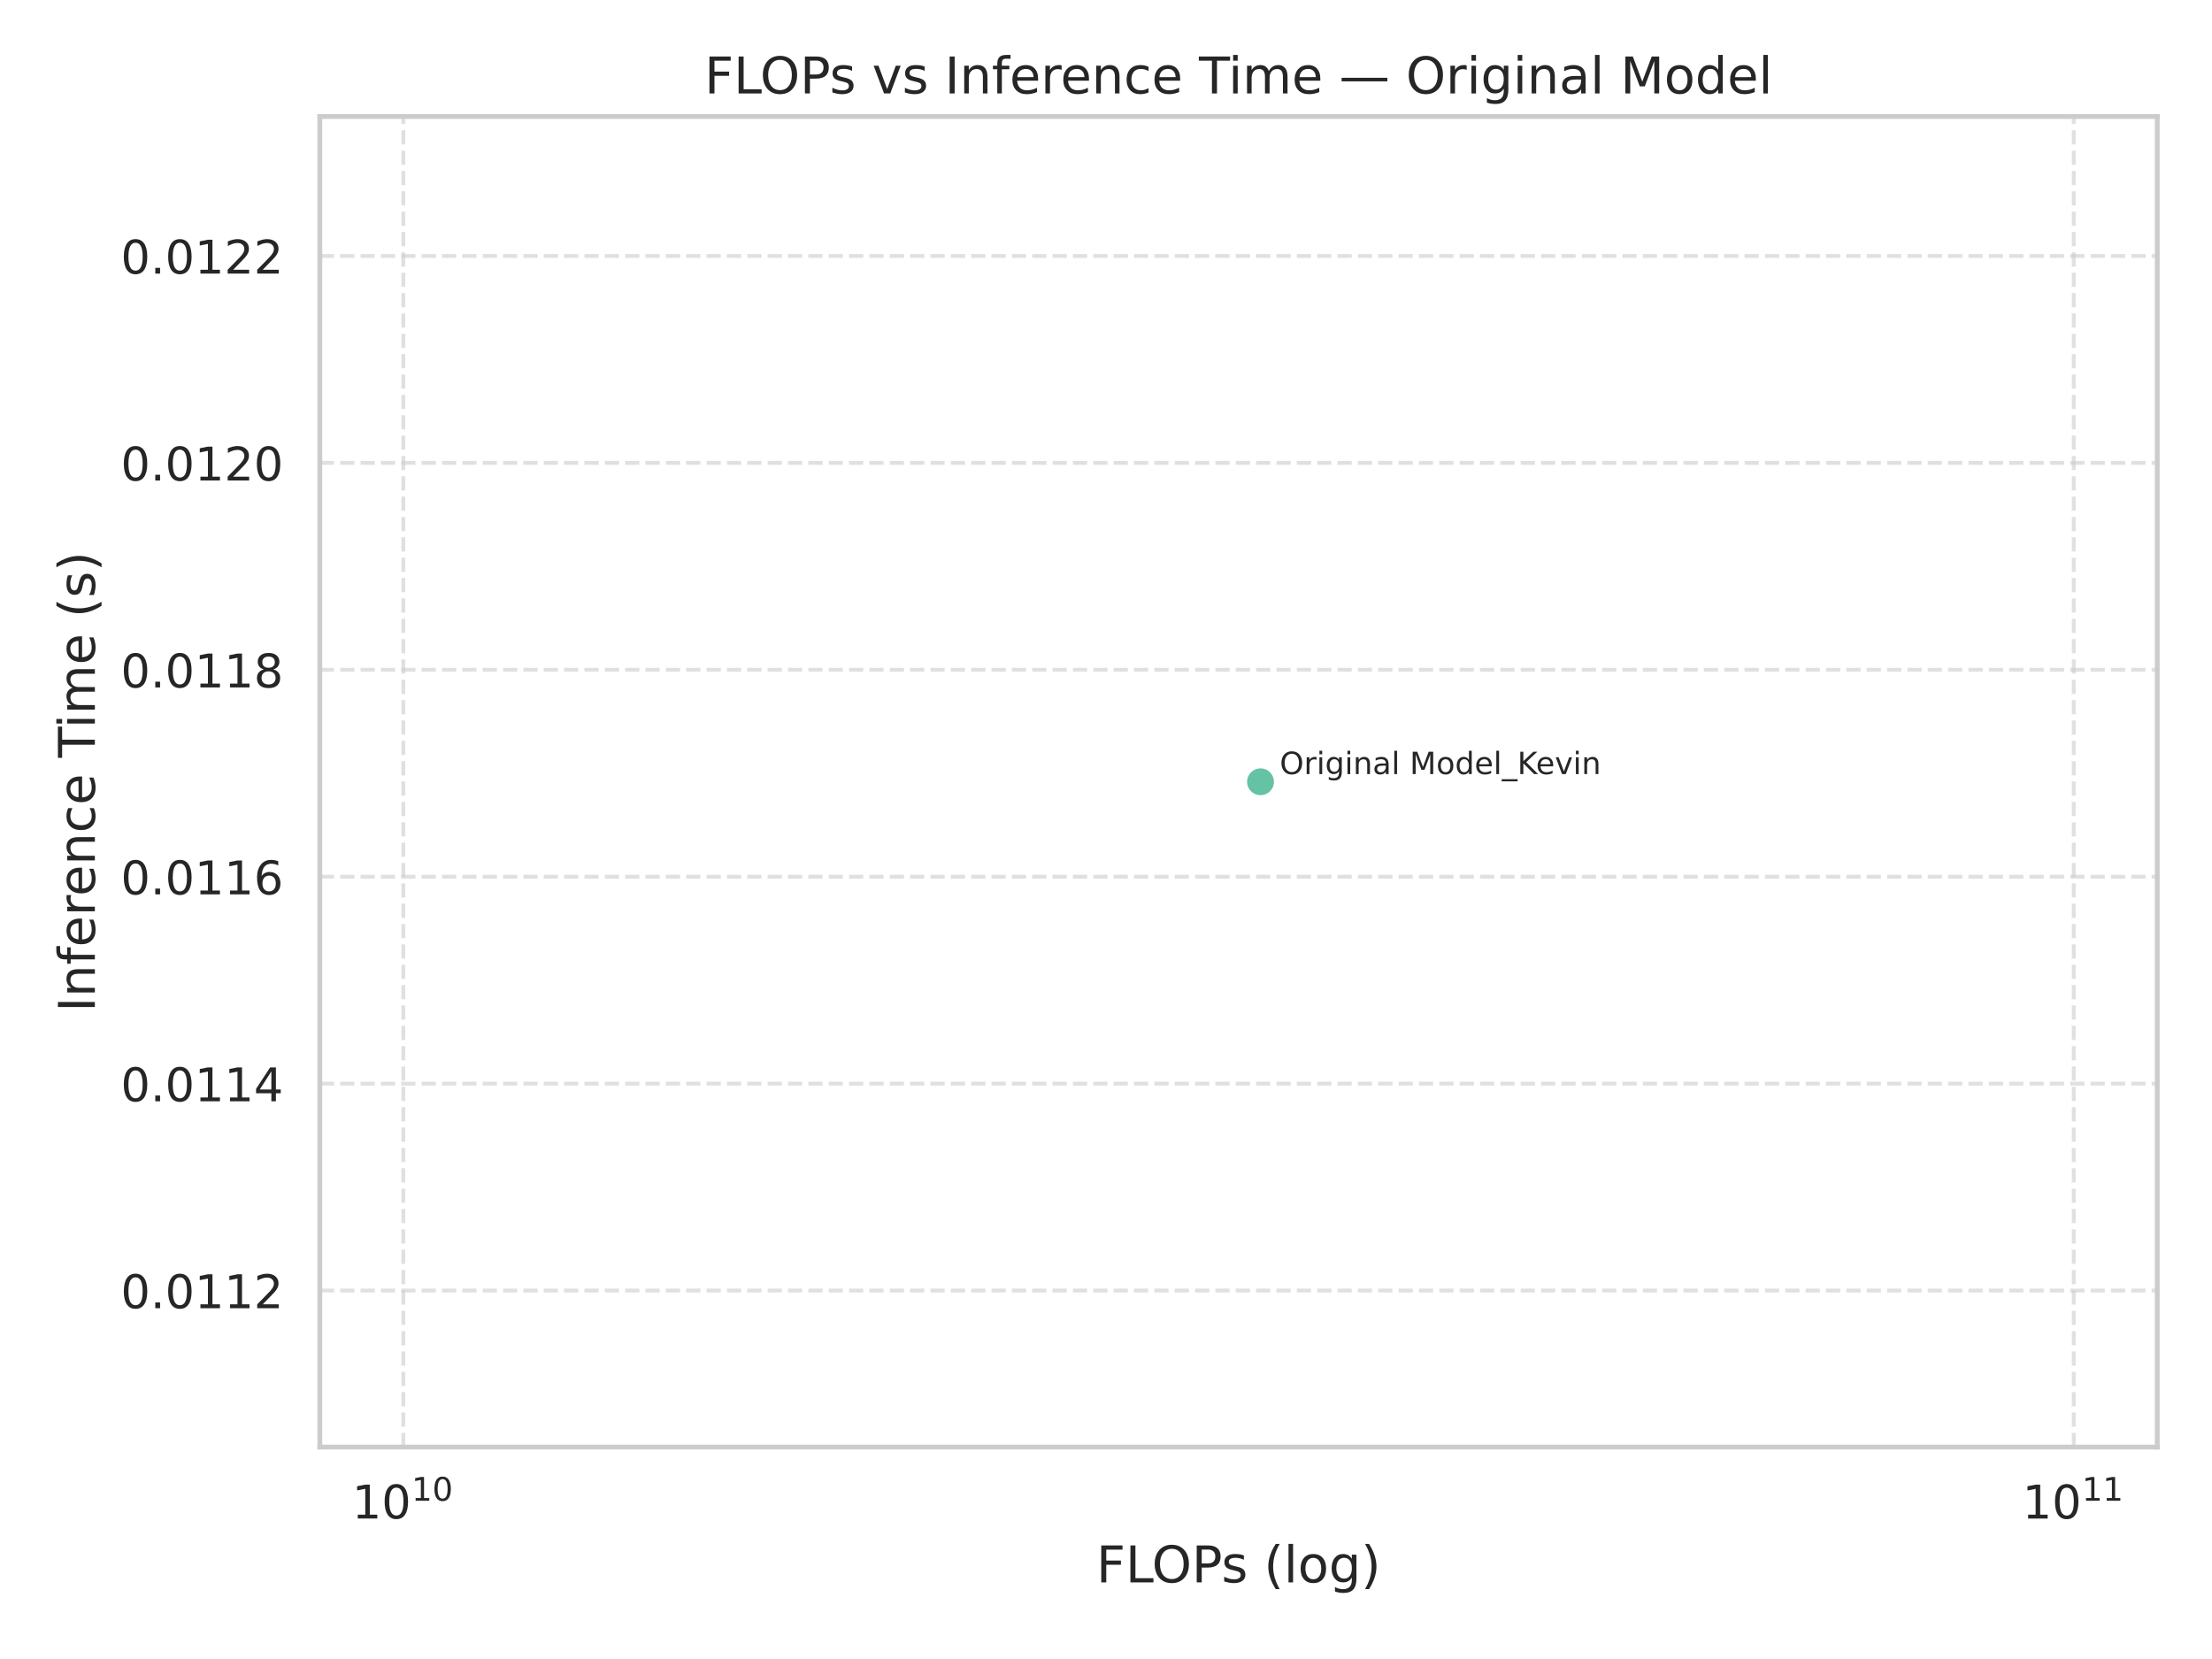
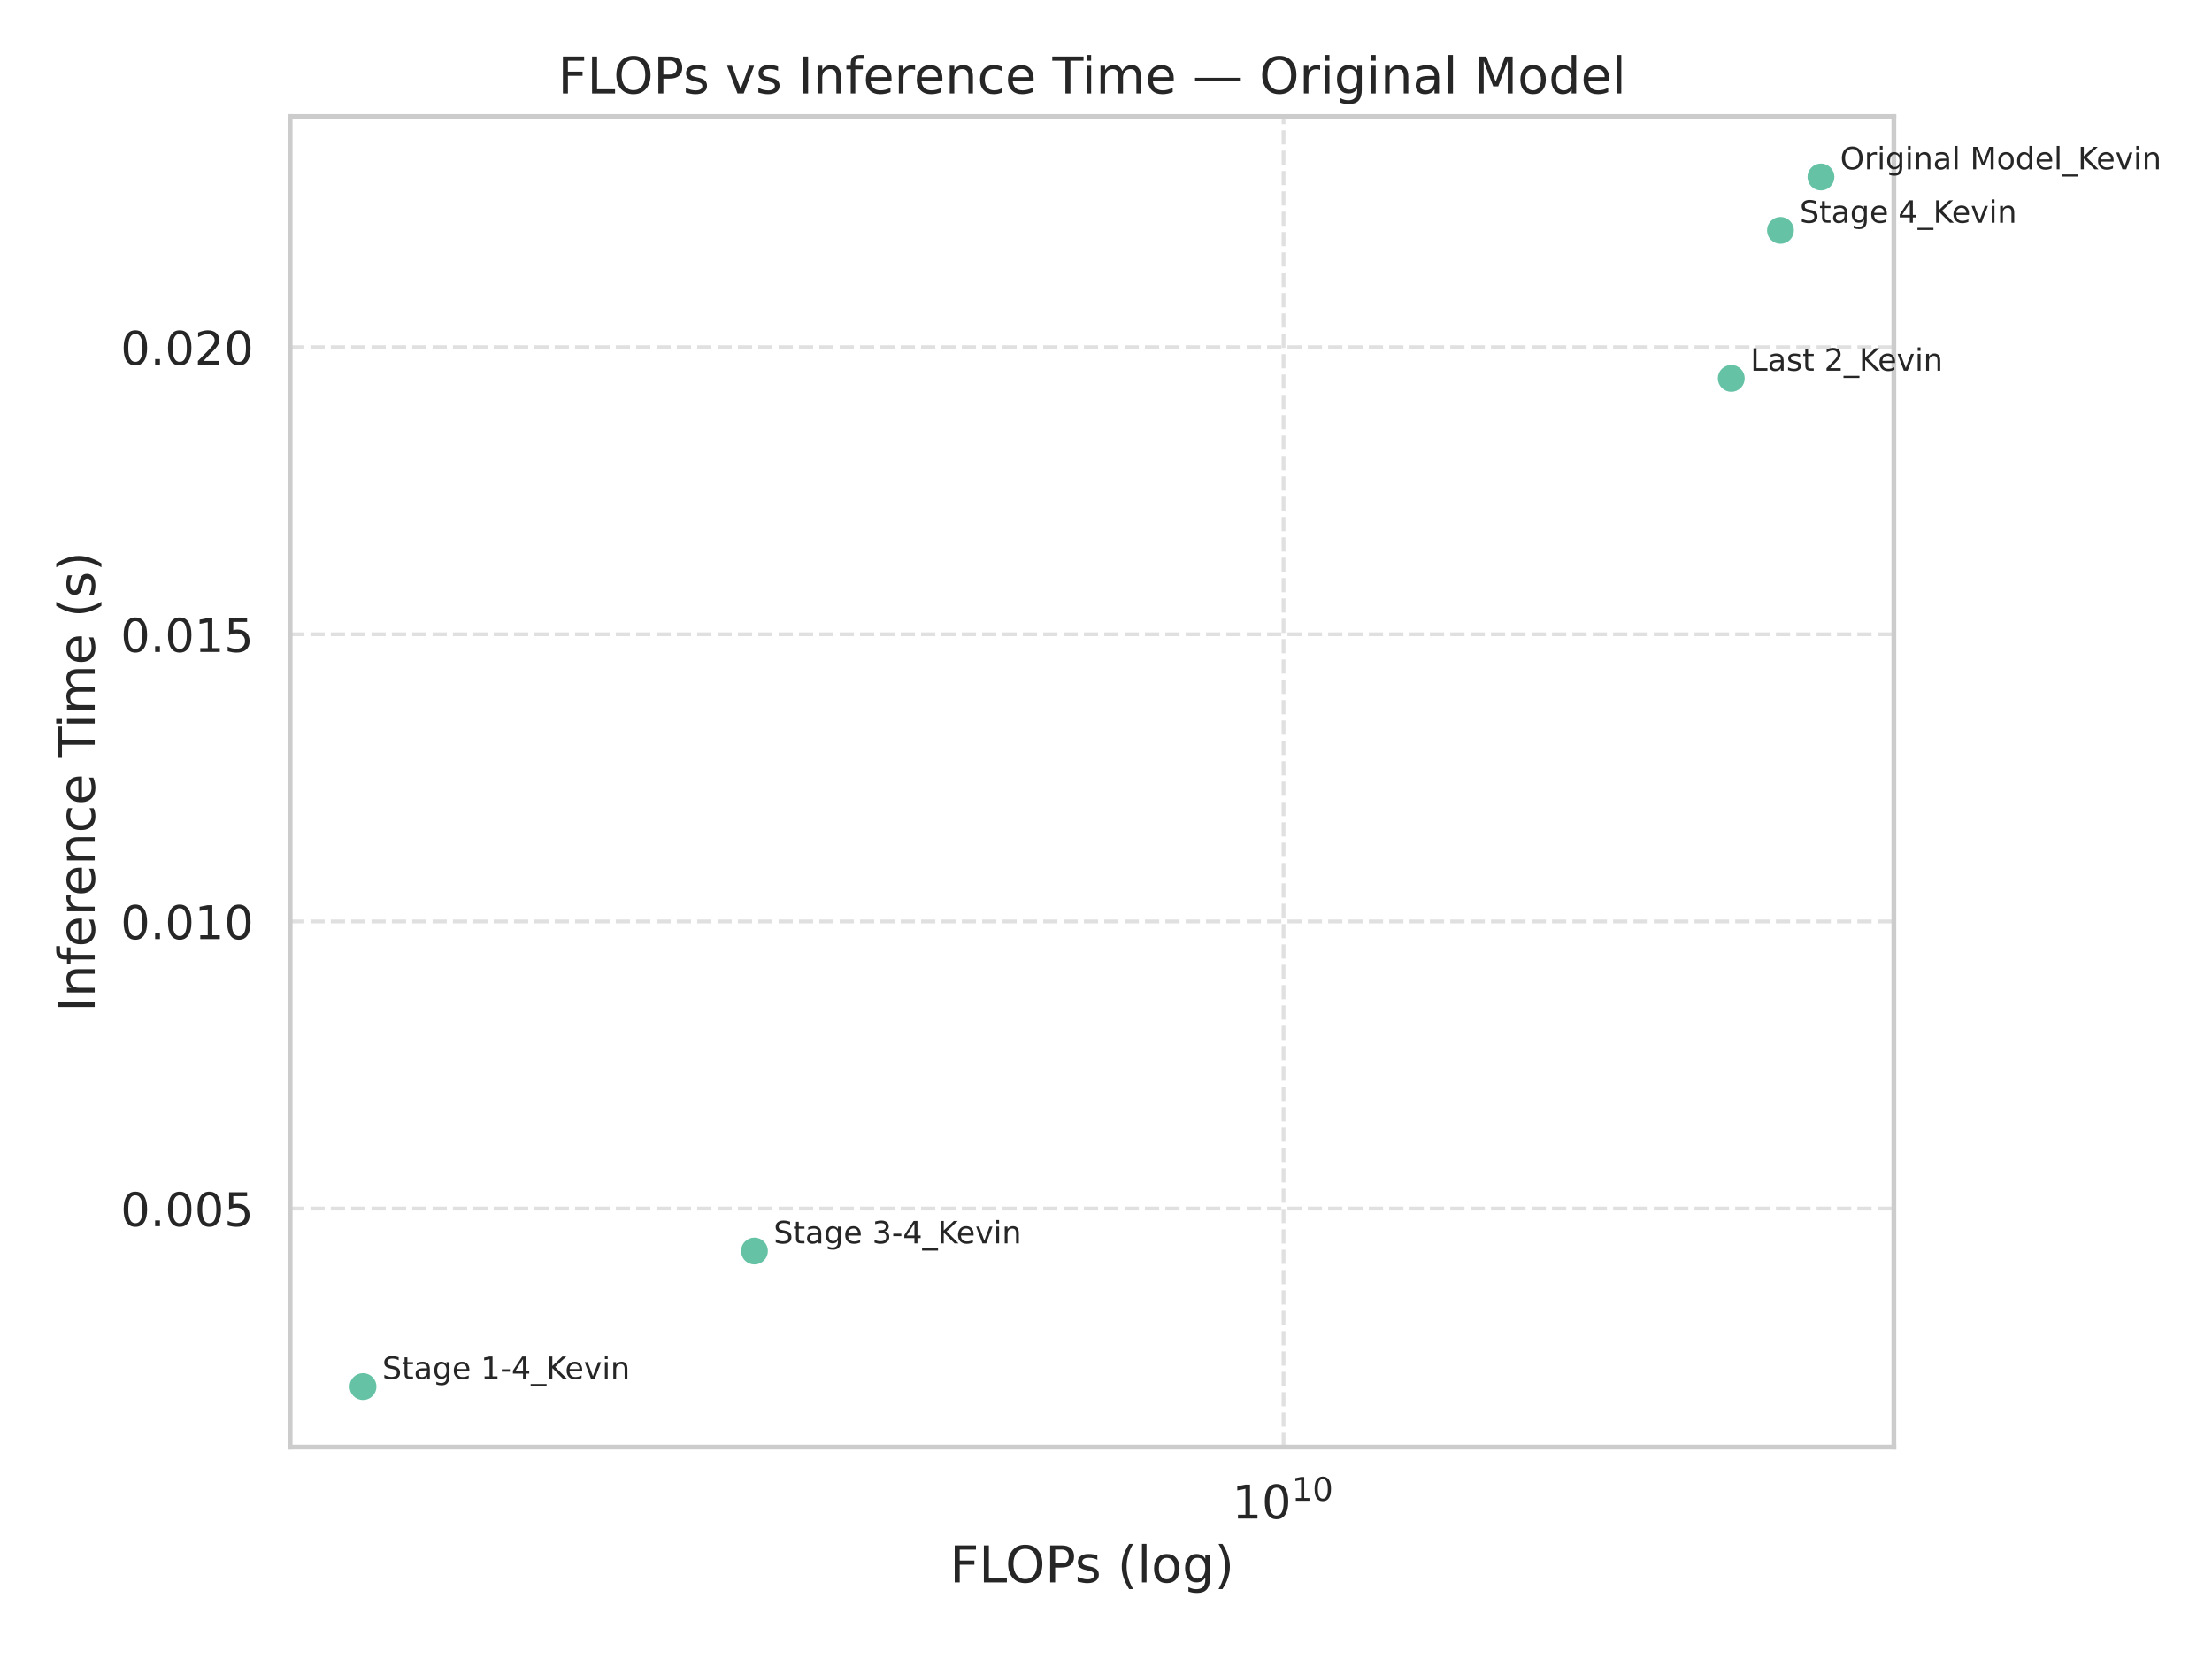
<svg xmlns="http://www.w3.org/2000/svg" xmlns:xlink="http://www.w3.org/1999/xlink" width="576pt" height="432pt" viewBox="0 0 576 432" version="1.1">
  <defs>
    <style type="text/css">*{stroke-linejoin: round; stroke-linecap: butt}</style>
  </defs>
  <g id="figure_1">
    <g id="patch_1">
      <path d="M 0 432  L 576 432  L 576 0  L 0 0  z " style="fill: #ffffff" />
    </g>
    <g id="axes_1">
      <g id="patch_2">
-         <path d="M 83.286 376.812  L 561.744 376.812  L 561.744 30.336  L 83.286 30.336  z " style="fill: #ffffff" />
+         <path d="M 75.546 376.812  L 493.155 376.812  L 493.155 30.336  L 75.546 30.336  z " style="fill: #ffffff" />
      </g>
      <g id="matplotlib.axis_1">
        <g id="xtick_1">
          <g id="line2d_1">
-             <path d="M 105.034 376.812  L 105.034 30.336  " clip-path="url(#pa3328305aa)" style="fill: none; stroke-dasharray: 3.7,1.6; stroke-dashoffset: 0; stroke: #cccccc; stroke-opacity: 0.6" />
+             <path d="M 334.232 376.812  L 334.232 30.336  " clip-path="url(#p4d7ab0401a)" style="fill: none; stroke-dasharray: 3.7,1.6; stroke-dashoffset: 0; stroke: #cccccc; stroke-opacity: 0.6" />
          </g>
          <g id="text_1">
-             <g style="fill: #262626" transform="translate(91.66359 395.5061) scale(0.121 -0.121)">
+             <g style="fill: #262626" transform="translate(320.8618 395.5061) scale(0.121 -0.121)">
              <defs>
                <path id="DejaVuSans-31" d="M 794 531  L 1825 531  L 1825 4091  L 703 3866  L 703 4441  L 1819 4666  L 2450 4666  L 2450 531  L 3481 531  L 3481 0  L 794 0  L 794 531  z " transform="scale(0.015625)" />
                <path id="DejaVuSans-30" d="M 2034 4250  Q 1547 4250 1301 3770  Q 1056 3291 1056 2328  Q 1056 1369 1301 889  Q 1547 409 2034 409  Q 2525 409 2770 889  Q 3016 1369 3016 2328  Q 3016 3291 2770 3770  Q 2525 4250 2034 4250  z M 2034 4750  Q 2819 4750 3233 4129  Q 3647 3509 3647 2328  Q 3647 1150 3233 529  Q 2819 -91 2034 -91  Q 1250 -91 836 529  Q 422 1150 422 2328  Q 422 3509 836 4129  Q 1250 4750 2034 4750  z " transform="scale(0.015625)" />
              </defs>
              <use xlink:href="#DejaVuSans-31" transform="translate(0 0.765625)" />
              <use xlink:href="#DejaVuSans-30" transform="translate(63.62305 0.765625)" />
              <use xlink:href="#DejaVuSans-31" transform="translate(128.2031 39.04688) scale(0.7)" />
              <use xlink:href="#DejaVuSans-30" transform="translate(172.7393 39.04688) scale(0.7)" />
            </g>
          </g>
        </g>
-         <g id="xtick_2">
-           <g id="line2d_2">
-             <path d="M 539.996 376.812  L 539.996 30.336  " clip-path="url(#pa3328305aa)" style="fill: none; stroke-dasharray: 3.7,1.6; stroke-dashoffset: 0; stroke: #cccccc; stroke-opacity: 0.6" />
-           </g>
-           <g id="text_2">
-             <g style="fill: #262626" transform="translate(526.6254 395.5061) scale(0.121 -0.121)">
-               <use xlink:href="#DejaVuSans-31" transform="translate(0 0.684375)" />
-               <use xlink:href="#DejaVuSans-30" transform="translate(63.62305 0.684375)" />
-               <use xlink:href="#DejaVuSans-31" transform="translate(128.2031 38.96563) scale(0.7)" />
-               <use xlink:href="#DejaVuSans-31" transform="translate(172.7393 38.96563) scale(0.7)" />
-             </g>
-           </g>
-         </g>
+         <g id="xtick_2" />
        <g id="xtick_3" />
        <g id="xtick_4" />
        <g id="xtick_5" />
        <g id="xtick_6" />
        <g id="xtick_7" />
        <g id="xtick_8" />
        <g id="xtick_9" />
        <g id="xtick_10" />
        <g id="xtick_11" />
-         <g id="text_3">
-           <g style="fill: #262626" transform="translate(285.4735 412.0525) scale(0.132 -0.132)">
+         <g id="text_2">
+           <g style="fill: #262626" transform="translate(247.309 412.0525) scale(0.132 -0.132)">
            <defs>
              <path id="DejaVuSans-46" d="M 628 4666  L 3309 4666  L 3309 4134  L 1259 4134  L 1259 2759  L 3109 2759  L 3109 2228  L 1259 2228  L 1259 0  L 628 0  L 628 4666  z " transform="scale(0.015625)" />
              <path id="DejaVuSans-4c" d="M 628 4666  L 1259 4666  L 1259 531  L 3531 531  L 3531 0  L 628 0  L 628 4666  z " transform="scale(0.015625)" />
              <path id="DejaVuSans-4f" d="M 2522 4238  Q 1834 4238 1429 3725  Q 1025 3213 1025 2328  Q 1025 1447 1429 934  Q 1834 422 2522 422  Q 3209 422 3611 934  Q 4013 1447 4013 2328  Q 4013 3213 3611 3725  Q 3209 4238 2522 4238  z M 2522 4750  Q 3503 4750 4090 4092  Q 4678 3434 4678 2328  Q 4678 1225 4090 567  Q 3503 -91 2522 -91  Q 1538 -91 948 565  Q 359 1222 359 2328  Q 359 3434 948 4092  Q 1538 4750 2522 4750  z " transform="scale(0.015625)" />
              <path id="DejaVuSans-50" d="M 1259 4147  L 1259 2394  L 2053 2394  Q 2494 2394 2734 2622  Q 2975 2850 2975 3272  Q 2975 3691 2734 3919  Q 2494 4147 2053 4147  L 1259 4147  z M 628 4666  L 2053 4666  Q 2838 4666 3239 4311  Q 3641 3956 3641 3272  Q 3641 2581 3239 2228  Q 2838 1875 2053 1875  L 1259 1875  L 1259 0  L 628 0  L 628 4666  z " transform="scale(0.015625)" />
              <path id="DejaVuSans-73" d="M 2834 3397  L 2834 2853  Q 2591 2978 2328 3040  Q 2066 3103 1784 3103  Q 1356 3103 1142 2972  Q 928 2841 928 2578  Q 928 2378 1081 2264  Q 1234 2150 1697 2047  L 1894 2003  Q 2506 1872 2764 1633  Q 3022 1394 3022 966  Q 3022 478 2636 193  Q 2250 -91 1575 -91  Q 1294 -91 989 -36  Q 684 19 347 128  L 347 722  Q 666 556 975 473  Q 1284 391 1588 391  Q 1994 391 2212 530  Q 2431 669 2431 922  Q 2431 1156 2273 1281  Q 2116 1406 1581 1522  L 1381 1569  Q 847 1681 609 1914  Q 372 2147 372 2553  Q 372 3047 722 3315  Q 1072 3584 1716 3584  Q 2034 3584 2315 3537  Q 2597 3491 2834 3397  z " transform="scale(0.015625)" />
              <path id="DejaVuSans-20" transform="scale(0.015625)" />
              <path id="DejaVuSans-28" d="M 1984 4856  Q 1566 4138 1362 3434  Q 1159 2731 1159 2009  Q 1159 1288 1364 580  Q 1569 -128 1984 -844  L 1484 -844  Q 1016 -109 783 600  Q 550 1309 550 2009  Q 550 2706 781 3412  Q 1013 4119 1484 4856  L 1984 4856  z " transform="scale(0.015625)" />
              <path id="DejaVuSans-6c" d="M 603 4863  L 1178 4863  L 1178 0  L 603 0  L 603 4863  z " transform="scale(0.015625)" />
              <path id="DejaVuSans-6f" d="M 1959 3097  Q 1497 3097 1228 2736  Q 959 2375 959 1747  Q 959 1119 1226 758  Q 1494 397 1959 397  Q 2419 397 2687 759  Q 2956 1122 2956 1747  Q 2956 2369 2687 2733  Q 2419 3097 1959 3097  z M 1959 3584  Q 2709 3584 3137 3096  Q 3566 2609 3566 1747  Q 3566 888 3137 398  Q 2709 -91 1959 -91  Q 1206 -91 779 398  Q 353 888 353 1747  Q 353 2609 779 3096  Q 1206 3584 1959 3584  z " transform="scale(0.015625)" />
              <path id="DejaVuSans-67" d="M 2906 1791  Q 2906 2416 2648 2759  Q 2391 3103 1925 3103  Q 1463 3103 1205 2759  Q 947 2416 947 1791  Q 947 1169 1205 825  Q 1463 481 1925 481  Q 2391 481 2648 825  Q 2906 1169 2906 1791  z M 3481 434  Q 3481 -459 3084 -895  Q 2688 -1331 1869 -1331  Q 1566 -1331 1297 -1286  Q 1028 -1241 775 -1147  L 775 -588  Q 1028 -725 1275 -790  Q 1522 -856 1778 -856  Q 2344 -856 2625 -561  Q 2906 -266 2906 331  L 2906 616  Q 2728 306 2450 153  Q 2172 0 1784 0  Q 1141 0 747 490  Q 353 981 353 1791  Q 353 2603 747 3093  Q 1141 3584 1784 3584  Q 2172 3584 2450 3431  Q 2728 3278 2906 2969  L 2906 3500  L 3481 3500  L 3481 434  z " transform="scale(0.015625)" />
              <path id="DejaVuSans-29" d="M 513 4856  L 1013 4856  Q 1481 4119 1714 3412  Q 1947 2706 1947 2009  Q 1947 1309 1714 600  Q 1481 -109 1013 -844  L 513 -844  Q 928 -128 1133 580  Q 1338 1288 1338 2009  Q 1338 2731 1133 3434  Q 928 4138 513 4856  z " transform="scale(0.015625)" />
            </defs>
            <use xlink:href="#DejaVuSans-46" />
            <use xlink:href="#DejaVuSans-4c" transform="translate(57.51953 0)" />
            <use xlink:href="#DejaVuSans-4f" transform="translate(109.6074 0)" />
            <use xlink:href="#DejaVuSans-50" transform="translate(188.3184 0)" />
            <use xlink:href="#DejaVuSans-73" transform="translate(246.8711 0)" />
            <use xlink:href="#DejaVuSans-20" transform="translate(298.9707 0)" />
            <use xlink:href="#DejaVuSans-28" transform="translate(330.7578 0)" />
            <use xlink:href="#DejaVuSans-6c" transform="translate(369.7715 0)" />
            <use xlink:href="#DejaVuSans-6f" transform="translate(397.5547 0)" />
            <use xlink:href="#DejaVuSans-67" transform="translate(458.7363 0)" />
            <use xlink:href="#DejaVuSans-29" transform="translate(522.2129 0)" />
          </g>
        </g>
      </g>
      <g id="matplotlib.axis_2">
        <g id="ytick_1">
-           <g id="line2d_3">
-             <path d="M 83.286 336.052  L 561.744 336.052  " clip-path="url(#pa3328305aa)" style="fill: none; stroke-dasharray: 3.7,1.6; stroke-dashoffset: 0; stroke: #cccccc; stroke-opacity: 0.6" />
-           </g>
-           <g id="text_4">
-             <g style="fill: #262626" transform="translate(31.44734 340.6492) scale(0.121 -0.121)">
+           <g id="line2d_2">
+             <path d="M 75.546 314.7  L 493.155 314.7  " clip-path="url(#p4d7ab0401a)" style="fill: none; stroke-dasharray: 3.7,1.6; stroke-dashoffset: 0; stroke: #cccccc; stroke-opacity: 0.6" />
+           </g>
+           <g id="text_3">
+             <g style="fill: #262626" transform="translate(31.40597 319.2971) scale(0.121 -0.121)">
              <defs>
                <path id="DejaVuSans-2e" d="M 684 794  L 1344 794  L 1344 0  L 684 0  L 684 794  z " transform="scale(0.015625)" />
+                 <path id="DejaVuSans-35" d="M 691 4666  L 3169 4666  L 3169 4134  L 1269 4134  L 1269 2991  Q 1406 3038 1543 3061  Q 1681 3084 1819 3084  Q 2600 3084 3056 2656  Q 3513 2228 3513 1497  Q 3513 744 3044 326  Q 2575 -91 1722 -91  Q 1428 -91 1123 -41  Q 819 9 494 109  L 494 744  Q 775 591 1075 516  Q 1375 441 1709 441  Q 2250 441 2565 725  Q 2881 1009 2881 1497  Q 2881 1984 2565 2268  Q 2250 2553 1709 2553  Q 1456 2553 1204 2497  Q 953 2441 691 2322  L 691 4666  z " transform="scale(0.015625)" />
+               </defs>
+               <use xlink:href="#DejaVuSans-30" />
+               <use xlink:href="#DejaVuSans-2e" transform="translate(63.62305 0)" />
+               <use xlink:href="#DejaVuSans-30" transform="translate(95.41016 0)" />
+               <use xlink:href="#DejaVuSans-30" transform="translate(159.0332 0)" />
+               <use xlink:href="#DejaVuSans-35" transform="translate(222.6562 0)" />
+             </g>
+           </g>
+         </g>
+         <g id="ytick_2">
+           <g id="line2d_3">
+             <path d="M 75.546 239.932  L 493.155 239.932  " clip-path="url(#p4d7ab0401a)" style="fill: none; stroke-dasharray: 3.7,1.6; stroke-dashoffset: 0; stroke: #cccccc; stroke-opacity: 0.6" />
+           </g>
+           <g id="text_4">
+             <g style="fill: #262626" transform="translate(31.40597 244.5291) scale(0.121 -0.121)">
+               <use xlink:href="#DejaVuSans-30" />
+               <use xlink:href="#DejaVuSans-2e" transform="translate(63.62305 0)" />
+               <use xlink:href="#DejaVuSans-30" transform="translate(95.41016 0)" />
+               <use xlink:href="#DejaVuSans-31" transform="translate(159.0332 0)" />
+               <use xlink:href="#DejaVuSans-30" transform="translate(222.6562 0)" />
+             </g>
+           </g>
+         </g>
+         <g id="ytick_3">
+           <g id="line2d_4">
+             <path d="M 75.546 165.164  L 493.155 165.164  " clip-path="url(#p4d7ab0401a)" style="fill: none; stroke-dasharray: 3.7,1.6; stroke-dashoffset: 0; stroke: #cccccc; stroke-opacity: 0.6" />
+           </g>
+           <g id="text_5">
+             <g style="fill: #262626" transform="translate(31.40597 169.7611) scale(0.121 -0.121)">
+               <use xlink:href="#DejaVuSans-30" />
+               <use xlink:href="#DejaVuSans-2e" transform="translate(63.62305 0)" />
+               <use xlink:href="#DejaVuSans-30" transform="translate(95.41016 0)" />
+               <use xlink:href="#DejaVuSans-31" transform="translate(159.0332 0)" />
+               <use xlink:href="#DejaVuSans-35" transform="translate(222.6562 0)" />
+             </g>
+           </g>
+         </g>
+         <g id="ytick_4">
+           <g id="line2d_5">
+             <path d="M 75.546 90.396  L 493.155 90.396  " clip-path="url(#p4d7ab0401a)" style="fill: none; stroke-dasharray: 3.7,1.6; stroke-dashoffset: 0; stroke: #cccccc; stroke-opacity: 0.6" />
+           </g>
+           <g id="text_6">
+             <g style="fill: #262626" transform="translate(31.40597 94.99316) scale(0.121 -0.121)">
+               <defs>
                <path id="DejaVuSans-32" d="M 1228 531  L 3431 531  L 3431 0  L 469 0  L 469 531  Q 828 903 1448 1529  Q 2069 2156 2228 2338  Q 2531 2678 2651 2914  Q 2772 3150 2772 3378  Q 2772 3750 2511 3984  Q 2250 4219 1831 4219  Q 1534 4219 1204 4116  Q 875 4013 500 3803  L 500 4441  Q 881 4594 1212 4672  Q 1544 4750 1819 4750  Q 2544 4750 2975 4387  Q 3406 4025 3406 3419  Q 3406 3131 3298 2873  Q 3191 2616 2906 2266  Q 2828 2175 2409 1742  Q 1991 1309 1228 531  z " transform="scale(0.015625)" />
              </defs>
              <use xlink:href="#DejaVuSans-30" />
              <use xlink:href="#DejaVuSans-2e" transform="translate(63.62305 0)" />
              <use xlink:href="#DejaVuSans-30" transform="translate(95.41016 0)" />
-               <use xlink:href="#DejaVuSans-31" transform="translate(159.0332 0)" />
-               <use xlink:href="#DejaVuSans-31" transform="translate(222.6562 0)" />
-               <use xlink:href="#DejaVuSans-32" transform="translate(286.2793 0)" />
-             </g>
-           </g>
-         </g>
-         <g id="ytick_2">
-           <g id="line2d_4">
-             <path d="M 83.286 282.172  L 561.744 282.172  " clip-path="url(#pa3328305aa)" style="fill: none; stroke-dasharray: 3.7,1.6; stroke-dashoffset: 0; stroke: #cccccc; stroke-opacity: 0.6" />
-           </g>
-           <g id="text_5">
-             <g style="fill: #262626" transform="translate(31.44734 286.7688) scale(0.121 -0.121)">
-               <defs>
-                 <path id="DejaVuSans-34" d="M 2419 4116  L 825 1625  L 2419 1625  L 2419 4116  z M 2253 4666  L 3047 4666  L 3047 1625  L 3713 1625  L 3713 1100  L 3047 1100  L 3047 0  L 2419 0  L 2419 1100  L 313 1100  L 313 1709  L 2253 4666  z " transform="scale(0.015625)" />
-               </defs>
-               <use xlink:href="#DejaVuSans-30" />
-               <use xlink:href="#DejaVuSans-2e" transform="translate(63.62305 0)" />
-               <use xlink:href="#DejaVuSans-30" transform="translate(95.41016 0)" />
-               <use xlink:href="#DejaVuSans-31" transform="translate(159.0332 0)" />
-               <use xlink:href="#DejaVuSans-31" transform="translate(222.6562 0)" />
-               <use xlink:href="#DejaVuSans-34" transform="translate(286.2793 0)" />
-             </g>
-           </g>
-         </g>
-         <g id="ytick_3">
-           <g id="line2d_5">
-             <path d="M 83.286 228.291  L 561.744 228.291  " clip-path="url(#pa3328305aa)" style="fill: none; stroke-dasharray: 3.7,1.6; stroke-dashoffset: 0; stroke: #cccccc; stroke-opacity: 0.6" />
-           </g>
-           <g id="text_6">
-             <g style="fill: #262626" transform="translate(31.44734 232.8884) scale(0.121 -0.121)">
-               <defs>
-                 <path id="DejaVuSans-36" d="M 2113 2584  Q 1688 2584 1439 2293  Q 1191 2003 1191 1497  Q 1191 994 1439 701  Q 1688 409 2113 409  Q 2538 409 2786 701  Q 3034 994 3034 1497  Q 3034 2003 2786 2293  Q 2538 2584 2113 2584  z M 3366 4563  L 3366 3988  Q 3128 4100 2886 4159  Q 2644 4219 2406 4219  Q 1781 4219 1451 3797  Q 1122 3375 1075 2522  Q 1259 2794 1537 2939  Q 1816 3084 2150 3084  Q 2853 3084 3261 2657  Q 3669 2231 3669 1497  Q 3669 778 3244 343  Q 2819 -91 2113 -91  Q 1303 -91 875 529  Q 447 1150 447 2328  Q 447 3434 972 4092  Q 1497 4750 2381 4750  Q 2619 4750 2861 4703  Q 3103 4656 3366 4563  z " transform="scale(0.015625)" />
-               </defs>
-               <use xlink:href="#DejaVuSans-30" />
-               <use xlink:href="#DejaVuSans-2e" transform="translate(63.62305 0)" />
-               <use xlink:href="#DejaVuSans-30" transform="translate(95.41016 0)" />
-               <use xlink:href="#DejaVuSans-31" transform="translate(159.0332 0)" />
-               <use xlink:href="#DejaVuSans-31" transform="translate(222.6562 0)" />
-               <use xlink:href="#DejaVuSans-36" transform="translate(286.2793 0)" />
-             </g>
-           </g>
-         </g>
-         <g id="ytick_4">
-           <g id="line2d_6">
-             <path d="M 83.286 174.411  L 561.744 174.411  " clip-path="url(#pa3328305aa)" style="fill: none; stroke-dasharray: 3.7,1.6; stroke-dashoffset: 0; stroke: #cccccc; stroke-opacity: 0.6" />
-           </g>
-           <g id="text_7">
-             <g style="fill: #262626" transform="translate(31.44734 179.0079) scale(0.121 -0.121)">
-               <defs>
-                 <path id="DejaVuSans-38" d="M 2034 2216  Q 1584 2216 1326 1975  Q 1069 1734 1069 1313  Q 1069 891 1326 650  Q 1584 409 2034 409  Q 2484 409 2743 651  Q 3003 894 3003 1313  Q 3003 1734 2745 1975  Q 2488 2216 2034 2216  z M 1403 2484  Q 997 2584 770 2862  Q 544 3141 544 3541  Q 544 4100 942 4425  Q 1341 4750 2034 4750  Q 2731 4750 3128 4425  Q 3525 4100 3525 3541  Q 3525 3141 3298 2862  Q 3072 2584 2669 2484  Q 3125 2378 3379 2068  Q 3634 1759 3634 1313  Q 3634 634 3220 271  Q 2806 -91 2034 -91  Q 1263 -91 848 271  Q 434 634 434 1313  Q 434 1759 690 2068  Q 947 2378 1403 2484  z M 1172 3481  Q 1172 3119 1398 2916  Q 1625 2713 2034 2713  Q 2441 2713 2670 2916  Q 2900 3119 2900 3481  Q 2900 3844 2670 4047  Q 2441 4250 2034 4250  Q 1625 4250 1398 4047  Q 1172 3844 1172 3481  z " transform="scale(0.015625)" />
-               </defs>
-               <use xlink:href="#DejaVuSans-30" />
-               <use xlink:href="#DejaVuSans-2e" transform="translate(63.62305 0)" />
-               <use xlink:href="#DejaVuSans-30" transform="translate(95.41016 0)" />
-               <use xlink:href="#DejaVuSans-31" transform="translate(159.0332 0)" />
-               <use xlink:href="#DejaVuSans-31" transform="translate(222.6562 0)" />
-               <use xlink:href="#DejaVuSans-38" transform="translate(286.2793 0)" />
-             </g>
-           </g>
-         </g>
-         <g id="ytick_5">
-           <g id="line2d_7">
-             <path d="M 83.286 120.53  L 561.744 120.53  " clip-path="url(#pa3328305aa)" style="fill: none; stroke-dasharray: 3.7,1.6; stroke-dashoffset: 0; stroke: #cccccc; stroke-opacity: 0.6" />
-           </g>
-           <g id="text_8">
-             <g style="fill: #262626" transform="translate(31.44734 125.1275) scale(0.121 -0.121)">
-               <use xlink:href="#DejaVuSans-30" />
-               <use xlink:href="#DejaVuSans-2e" transform="translate(63.62305 0)" />
-               <use xlink:href="#DejaVuSans-30" transform="translate(95.41016 0)" />
-               <use xlink:href="#DejaVuSans-31" transform="translate(159.0332 0)" />
-               <use xlink:href="#DejaVuSans-32" transform="translate(222.6562 0)" />
-               <use xlink:href="#DejaVuSans-30" transform="translate(286.2793 0)" />
-             </g>
-           </g>
-         </g>
-         <g id="ytick_6">
-           <g id="line2d_8">
-             <path d="M 83.286 66.65  L 561.744 66.65  " clip-path="url(#pa3328305aa)" style="fill: none; stroke-dasharray: 3.7,1.6; stroke-dashoffset: 0; stroke: #cccccc; stroke-opacity: 0.6" />
-           </g>
-           <g id="text_9">
-             <g style="fill: #262626" transform="translate(31.44734 71.2471) scale(0.121 -0.121)">
-               <use xlink:href="#DejaVuSans-30" />
-               <use xlink:href="#DejaVuSans-2e" transform="translate(63.62305 0)" />
-               <use xlink:href="#DejaVuSans-30" transform="translate(95.41016 0)" />
-               <use xlink:href="#DejaVuSans-31" transform="translate(159.0332 0)" />
-               <use xlink:href="#DejaVuSans-32" transform="translate(222.6562 0)" />
-               <use xlink:href="#DejaVuSans-32" transform="translate(286.2793 0)" />
-             </g>
-           </g>
-         </g>
-         <g id="text_10">
-           <g style="fill: #262626" transform="translate(24.70216 263.5185) rotate(-90) scale(0.132 -0.132)">
+               <use xlink:href="#DejaVuSans-32" transform="translate(159.0332 0)" />
+               <use xlink:href="#DejaVuSans-30" transform="translate(222.6562 0)" />
+             </g>
+           </g>
+         </g>
+         <g id="text_7">
+           <g style="fill: #262626" transform="translate(24.66078 263.5185) rotate(-90) scale(0.132 -0.132)">
            <defs>
              <path id="DejaVuSans-49" d="M 628 4666  L 1259 4666  L 1259 0  L 628 0  L 628 4666  z " transform="scale(0.015625)" />
              <path id="DejaVuSans-6e" d="M 3513 2113  L 3513 0  L 2938 0  L 2938 2094  Q 2938 2591 2744 2837  Q 2550 3084 2163 3084  Q 1697 3084 1428 2787  Q 1159 2491 1159 1978  L 1159 0  L 581 0  L 581 3500  L 1159 3500  L 1159 2956  Q 1366 3272 1645 3428  Q 1925 3584 2291 3584  Q 2894 3584 3203 3211  Q 3513 2838 3513 2113  z " transform="scale(0.015625)" />
              <path id="DejaVuSans-66" d="M 2375 4863  L 2375 4384  L 1825 4384  Q 1516 4384 1395 4259  Q 1275 4134 1275 3809  L 1275 3500  L 2222 3500  L 2222 3053  L 1275 3053  L 1275 0  L 697 0  L 697 3053  L 147 3053  L 147 3500  L 697 3500  L 697 3744  Q 697 4328 969 4595  Q 1241 4863 1831 4863  L 2375 4863  z " transform="scale(0.015625)" />
              <path id="DejaVuSans-65" d="M 3597 1894  L 3597 1613  L 953 1613  Q 991 1019 1311 708  Q 1631 397 2203 397  Q 2534 397 2845 478  Q 3156 559 3463 722  L 3463 178  Q 3153 47 2828 -22  Q 2503 -91 2169 -91  Q 1331 -91 842 396  Q 353 884 353 1716  Q 353 2575 817 3079  Q 1281 3584 2069 3584  Q 2775 3584 3186 3129  Q 3597 2675 3597 1894  z M 3022 2063  Q 3016 2534 2758 2815  Q 2500 3097 2075 3097  Q 1594 3097 1305 2825  Q 1016 2553 972 2059  L 3022 2063  z " transform="scale(0.015625)" />
              <path id="DejaVuSans-72" d="M 2631 2963  Q 2534 3019 2420 3045  Q 2306 3072 2169 3072  Q 1681 3072 1420 2755  Q 1159 2438 1159 1844  L 1159 0  L 581 0  L 581 3500  L 1159 3500  L 1159 2956  Q 1341 3275 1631 3429  Q 1922 3584 2338 3584  Q 2397 3584 2469 3576  Q 2541 3569 2628 3553  L 2631 2963  z " transform="scale(0.015625)" />
              <path id="DejaVuSans-63" d="M 3122 3366  L 3122 2828  Q 2878 2963 2633 3030  Q 2388 3097 2138 3097  Q 1578 3097 1268 2742  Q 959 2388 959 1747  Q 959 1106 1268 751  Q 1578 397 2138 397  Q 2388 397 2633 464  Q 2878 531 3122 666  L 3122 134  Q 2881 22 2623 -34  Q 2366 -91 2075 -91  Q 1284 -91 818 406  Q 353 903 353 1747  Q 353 2603 823 3093  Q 1294 3584 2113 3584  Q 2378 3584 2631 3529  Q 2884 3475 3122 3366  z " transform="scale(0.015625)" />
              <path id="DejaVuSans-54" d="M -19 4666  L 3928 4666  L 3928 4134  L 2272 4134  L 2272 0  L 1638 0  L 1638 4134  L -19 4134  L -19 4666  z " transform="scale(0.015625)" />
              <path id="DejaVuSans-69" d="M 603 3500  L 1178 3500  L 1178 0  L 603 0  L 603 3500  z M 603 4863  L 1178 4863  L 1178 4134  L 603 4134  L 603 4863  z " transform="scale(0.015625)" />
              <path id="DejaVuSans-6d" d="M 3328 2828  Q 3544 3216 3844 3400  Q 4144 3584 4550 3584  Q 5097 3584 5394 3201  Q 5691 2819 5691 2113  L 5691 0  L 5113 0  L 5113 2094  Q 5113 2597 4934 2840  Q 4756 3084 4391 3084  Q 3944 3084 3684 2787  Q 3425 2491 3425 1978  L 3425 0  L 2847 0  L 2847 2094  Q 2847 2600 2669 2842  Q 2491 3084 2119 3084  Q 1678 3084 1418 2786  Q 1159 2488 1159 1978  L 1159 0  L 581 0  L 581 3500  L 1159 3500  L 1159 2956  Q 1356 3278 1631 3431  Q 1906 3584 2284 3584  Q 2666 3584 2933 3390  Q 3200 3197 3328 2828  z " transform="scale(0.015625)" />
            </defs>
            <use xlink:href="#DejaVuSans-49" />
            <use xlink:href="#DejaVuSans-6e" transform="translate(29.49219 0)" />
            <use xlink:href="#DejaVuSans-66" transform="translate(92.87109 0)" />
            <use xlink:href="#DejaVuSans-65" transform="translate(128.0762 0)" />
            <use xlink:href="#DejaVuSans-72" transform="translate(189.5996 0)" />
            <use xlink:href="#DejaVuSans-65" transform="translate(228.4629 0)" />
            <use xlink:href="#DejaVuSans-6e" transform="translate(289.9863 0)" />
            <use xlink:href="#DejaVuSans-63" transform="translate(353.3652 0)" />
            <use xlink:href="#DejaVuSans-65" transform="translate(408.3457 0)" />
            <use xlink:href="#DejaVuSans-20" transform="translate(469.8691 0)" />
            <use xlink:href="#DejaVuSans-54" transform="translate(501.6562 0)" />
            <use xlink:href="#DejaVuSans-69" transform="translate(559.6152 0)" />
            <use xlink:href="#DejaVuSans-6d" transform="translate(587.3984 0)" />
            <use xlink:href="#DejaVuSans-65" transform="translate(684.8105 0)" />
            <use xlink:href="#DejaVuSans-20" transform="translate(746.334 0)" />
            <use xlink:href="#DejaVuSans-28" transform="translate(778.1211 0)" />
            <use xlink:href="#DejaVuSans-73" transform="translate(817.1348 0)" />
            <use xlink:href="#DejaVuSans-29" transform="translate(869.2344 0)" />
          </g>
        </g>
      </g>
      <g id="PathCollection_1">
        <defs>
-           <path id="mb362d83744" d="M 0 3  C 0.796 3 1.559 2.684 2.121 2.121  C 2.684 1.559 3 0.796 3 0  C 3 -0.796 2.684 -1.559 2.121 -2.121  C 1.559 -2.684 0.796 -3 0 -3  C -0.796 -3 -1.559 -2.684 -2.121 -2.121  C -2.684 -1.559 -3 -0.796 -3 0  C -3 0.796 -2.684 1.559 -2.121 2.121  C -1.559 2.684 -0.796 3 0 3  z " style="stroke: #66c2a5" />
+           <path id="m5ab9b3560a" d="M 0 3  C 0.796 3 1.559 2.684 2.121 2.121  C 2.684 1.559 3 0.796 3 0  C 3 -0.796 2.684 -1.559 2.121 -2.121  C 1.559 -2.684 0.796 -3 0 -3  C -0.796 -3 -1.559 -2.684 -2.121 -2.121  C -2.684 -1.559 -3 -0.796 -3 0  C -3 0.796 -2.684 1.559 -2.121 2.121  C -1.559 2.684 -0.796 3 0 3  z " style="stroke: #66c2a5" />
        </defs>
-         <g clip-path="url(#pa3328305aa)">
-           <use xlink:href="#mb362d83744" x="328.236" y="203.574" style="fill: #66c2a5; stroke: #66c2a5" />
+         <g clip-path="url(#p4d7ab0401a)">
+           <use xlink:href="#m5ab9b3560a" x="450.822" y="98.525" style="fill: #66c2a5; stroke: #66c2a5" />
+           <use xlink:href="#m5ab9b3560a" x="463.631" y="59.993" style="fill: #66c2a5; stroke: #66c2a5" />
+           <use xlink:href="#m5ab9b3560a" x="196.451" y="325.766" style="fill: #66c2a5; stroke: #66c2a5" />
+           <use xlink:href="#m5ab9b3560a" x="94.528" y="361.063" style="fill: #66c2a5; stroke: #66c2a5" />
+           <use xlink:href="#m5ab9b3560a" x="474.173" y="46.085" style="fill: #66c2a5; stroke: #66c2a5" />
        </g>
      </g>
      <g id="patch_3">
-         <path d="M 83.286 376.812  L 83.286 30.336  " style="fill: none; stroke: #cccccc; stroke-width: 1.25; stroke-linejoin: miter; stroke-linecap: square" />
+         <path d="M 75.546 376.812  L 75.546 30.336  " style="fill: none; stroke: #cccccc; stroke-width: 1.25; stroke-linejoin: miter; stroke-linecap: square" />
      </g>
      <g id="patch_4">
-         <path d="M 561.744 376.812  L 561.744 30.336  " style="fill: none; stroke: #cccccc; stroke-width: 1.25; stroke-linejoin: miter; stroke-linecap: square" />
+         <path d="M 493.155 376.812  L 493.155 30.336  " style="fill: none; stroke: #cccccc; stroke-width: 1.25; stroke-linejoin: miter; stroke-linecap: square" />
      </g>
      <g id="patch_5">
-         <path d="M 83.286 376.812  L 561.744 376.812  " style="fill: none; stroke: #cccccc; stroke-width: 1.25; stroke-linejoin: miter; stroke-linecap: square" />
+         <path d="M 75.546 376.812  L 493.155 376.812  " style="fill: none; stroke: #cccccc; stroke-width: 1.25; stroke-linejoin: miter; stroke-linecap: square" />
      </g>
      <g id="patch_6">
-         <path d="M 83.286 30.336  L 561.744 30.336  " style="fill: none; stroke: #cccccc; stroke-width: 1.25; stroke-linejoin: miter; stroke-linecap: square" />
-       </g>
-       <g id="text_11">
-         <g style="fill: #262626" transform="translate(333.2363 201.574) scale(0.08 -0.08)">
+         <path d="M 75.546 30.336  L 493.155 30.336  " style="fill: none; stroke: #cccccc; stroke-width: 1.25; stroke-linejoin: miter; stroke-linecap: square" />
+       </g>
+       <g id="text_8">
+         <g style="fill: #262626" transform="translate(455.8221 96.5255) scale(0.08 -0.08)">
          <defs>
            <path id="DejaVuSans-61" d="M 2194 1759  Q 1497 1759 1228 1600  Q 959 1441 959 1056  Q 959 750 1161 570  Q 1363 391 1709 391  Q 2188 391 2477 730  Q 2766 1069 2766 1631  L 2766 1759  L 2194 1759  z M 3341 1997  L 3341 0  L 2766 0  L 2766 531  Q 2569 213 2275 61  Q 1981 -91 1556 -91  Q 1019 -91 701 211  Q 384 513 384 1019  Q 384 1609 779 1909  Q 1175 2209 1959 2209  L 2766 2209  L 2766 2266  Q 2766 2663 2505 2880  Q 2244 3097 1772 3097  Q 1472 3097 1187 3025  Q 903 2953 641 2809  L 641 3341  Q 956 3463 1253 3523  Q 1550 3584 1831 3584  Q 2591 3584 2966 3190  Q 3341 2797 3341 1997  z " transform="scale(0.015625)" />
-             <path id="DejaVuSans-4d" d="M 628 4666  L 1569 4666  L 2759 1491  L 3956 4666  L 4897 4666  L 4897 0  L 4281 0  L 4281 4097  L 3078 897  L 2444 897  L 1241 4097  L 1241 0  L 628 0  L 628 4666  z " transform="scale(0.015625)" />
-             <path id="DejaVuSans-64" d="M 2906 2969  L 2906 4863  L 3481 4863  L 3481 0  L 2906 0  L 2906 525  Q 2725 213 2448 61  Q 2172 -91 1784 -91  Q 1150 -91 751 415  Q 353 922 353 1747  Q 353 2572 751 3078  Q 1150 3584 1784 3584  Q 2172 3584 2448 3432  Q 2725 3281 2906 2969  z M 947 1747  Q 947 1113 1208 752  Q 1469 391 1925 391  Q 2381 391 2643 752  Q 2906 1113 2906 1747  Q 2906 2381 2643 2742  Q 2381 3103 1925 3103  Q 1469 3103 1208 2742  Q 947 2381 947 1747  z " transform="scale(0.015625)" />
+             <path id="DejaVuSans-74" d="M 1172 4494  L 1172 3500  L 2356 3500  L 2356 3053  L 1172 3053  L 1172 1153  Q 1172 725 1289 603  Q 1406 481 1766 481  L 2356 481  L 2356 0  L 1766 0  Q 1100 0 847 248  Q 594 497 594 1153  L 594 3053  L 172 3053  L 172 3500  L 594 3500  L 594 4494  L 1172 4494  z " transform="scale(0.015625)" />
            <path id="DejaVuSans-5f" d="M 3263 -1063  L 3263 -1509  L -63 -1509  L -63 -1063  L 3263 -1063  z " transform="scale(0.015625)" />
            <path id="DejaVuSans-4b" d="M 628 4666  L 1259 4666  L 1259 2694  L 3353 4666  L 4166 4666  L 1850 2491  L 4331 0  L 3500 0  L 1259 2247  L 1259 0  L 628 0  L 628 4666  z " transform="scale(0.015625)" />
            <path id="DejaVuSans-76" d="M 191 3500  L 800 3500  L 1894 563  L 2988 3500  L 3597 3500  L 2284 0  L 1503 0  L 191 3500  z " transform="scale(0.015625)" />
+           </defs>
+           <use xlink:href="#DejaVuSans-4c" />
+           <use xlink:href="#DejaVuSans-61" transform="translate(55.71289 0)" />
+           <use xlink:href="#DejaVuSans-73" transform="translate(116.9922 0)" />
+           <use xlink:href="#DejaVuSans-74" transform="translate(169.0918 0)" />
+           <use xlink:href="#DejaVuSans-20" transform="translate(208.3008 0)" />
+           <use xlink:href="#DejaVuSans-32" transform="translate(240.0879 0)" />
+           <use xlink:href="#DejaVuSans-5f" transform="translate(303.7109 0)" />
+           <use xlink:href="#DejaVuSans-4b" transform="translate(353.7109 0)" />
+           <use xlink:href="#DejaVuSans-65" transform="translate(414.2871 0)" />
+           <use xlink:href="#DejaVuSans-76" transform="translate(475.8105 0)" />
+           <use xlink:href="#DejaVuSans-69" transform="translate(534.9902 0)" />
+           <use xlink:href="#DejaVuSans-6e" transform="translate(562.7734 0)" />
+         </g>
+       </g>
+       <g id="text_9">
+         <g style="fill: #262626" transform="translate(468.6315 57.993) scale(0.08 -0.08)">
+           <defs>
+             <path id="DejaVuSans-53" d="M 3425 4513  L 3425 3897  Q 3066 4069 2747 4153  Q 2428 4238 2131 4238  Q 1616 4238 1336 4038  Q 1056 3838 1056 3469  Q 1056 3159 1242 3001  Q 1428 2844 1947 2747  L 2328 2669  Q 3034 2534 3370 2195  Q 3706 1856 3706 1288  Q 3706 609 3251 259  Q 2797 -91 1919 -91  Q 1588 -91 1214 -16  Q 841 59 441 206  L 441 856  Q 825 641 1194 531  Q 1563 422 1919 422  Q 2459 422 2753 634  Q 3047 847 3047 1241  Q 3047 1584 2836 1778  Q 2625 1972 2144 2069  L 1759 2144  Q 1053 2284 737 2584  Q 422 2884 422 3419  Q 422 4038 858 4394  Q 1294 4750 2059 4750  Q 2388 4750 2728 4690  Q 3069 4631 3425 4513  z " transform="scale(0.015625)" />
+             <path id="DejaVuSans-34" d="M 2419 4116  L 825 1625  L 2419 1625  L 2419 4116  z M 2253 4666  L 3047 4666  L 3047 1625  L 3713 1625  L 3713 1100  L 3047 1100  L 3047 0  L 2419 0  L 2419 1100  L 313 1100  L 313 1709  L 2253 4666  z " transform="scale(0.015625)" />
+           </defs>
+           <use xlink:href="#DejaVuSans-53" />
+           <use xlink:href="#DejaVuSans-74" transform="translate(63.47656 0)" />
+           <use xlink:href="#DejaVuSans-61" transform="translate(102.6855 0)" />
+           <use xlink:href="#DejaVuSans-67" transform="translate(163.9648 0)" />
+           <use xlink:href="#DejaVuSans-65" transform="translate(227.4414 0)" />
+           <use xlink:href="#DejaVuSans-20" transform="translate(288.9648 0)" />
+           <use xlink:href="#DejaVuSans-34" transform="translate(320.752 0)" />
+           <use xlink:href="#DejaVuSans-5f" transform="translate(384.375 0)" />
+           <use xlink:href="#DejaVuSans-4b" transform="translate(434.375 0)" />
+           <use xlink:href="#DejaVuSans-65" transform="translate(494.9512 0)" />
+           <use xlink:href="#DejaVuSans-76" transform="translate(556.4746 0)" />
+           <use xlink:href="#DejaVuSans-69" transform="translate(615.6543 0)" />
+           <use xlink:href="#DejaVuSans-6e" transform="translate(643.4375 0)" />
+         </g>
+       </g>
+       <g id="text_10">
+         <g style="fill: #262626" transform="translate(201.451 323.7665) scale(0.08 -0.08)">
+           <defs>
+             <path id="DejaVuSans-33" d="M 2597 2516  Q 3050 2419 3304 2112  Q 3559 1806 3559 1356  Q 3559 666 3084 287  Q 2609 -91 1734 -91  Q 1441 -91 1130 -33  Q 819 25 488 141  L 488 750  Q 750 597 1062 519  Q 1375 441 1716 441  Q 2309 441 2620 675  Q 2931 909 2931 1356  Q 2931 1769 2642 2001  Q 2353 2234 1838 2234  L 1294 2234  L 1294 2753  L 1863 2753  Q 2328 2753 2575 2939  Q 2822 3125 2822 3475  Q 2822 3834 2567 4026  Q 2313 4219 1838 4219  Q 1578 4219 1281 4162  Q 984 4106 628 3988  L 628 4550  Q 988 4650 1302 4700  Q 1616 4750 1894 4750  Q 2613 4750 3031 4423  Q 3450 4097 3450 3541  Q 3450 3153 3228 2886  Q 3006 2619 2597 2516  z " transform="scale(0.015625)" />
+             <path id="DejaVuSans-2d" d="M 313 2009  L 1997 2009  L 1997 1497  L 313 1497  L 313 2009  z " transform="scale(0.015625)" />
+           </defs>
+           <use xlink:href="#DejaVuSans-53" />
+           <use xlink:href="#DejaVuSans-74" transform="translate(63.47656 0)" />
+           <use xlink:href="#DejaVuSans-61" transform="translate(102.6855 0)" />
+           <use xlink:href="#DejaVuSans-67" transform="translate(163.9648 0)" />
+           <use xlink:href="#DejaVuSans-65" transform="translate(227.4414 0)" />
+           <use xlink:href="#DejaVuSans-20" transform="translate(288.9648 0)" />
+           <use xlink:href="#DejaVuSans-33" transform="translate(320.752 0)" />
+           <use xlink:href="#DejaVuSans-2d" transform="translate(384.375 0)" />
+           <use xlink:href="#DejaVuSans-34" transform="translate(420.459 0)" />
+           <use xlink:href="#DejaVuSans-5f" transform="translate(484.082 0)" />
+           <use xlink:href="#DejaVuSans-4b" transform="translate(534.082 0)" />
+           <use xlink:href="#DejaVuSans-65" transform="translate(594.6582 0)" />
+           <use xlink:href="#DejaVuSans-76" transform="translate(656.1816 0)" />
+           <use xlink:href="#DejaVuSans-69" transform="translate(715.3613 0)" />
+           <use xlink:href="#DejaVuSans-6e" transform="translate(743.1445 0)" />
+         </g>
+       </g>
+       <g id="text_11">
+         <g style="fill: #262626" transform="translate(99.52822 359.0631) scale(0.08 -0.08)">
+           <use xlink:href="#DejaVuSans-53" />
+           <use xlink:href="#DejaVuSans-74" transform="translate(63.47656 0)" />
+           <use xlink:href="#DejaVuSans-61" transform="translate(102.6855 0)" />
+           <use xlink:href="#DejaVuSans-67" transform="translate(163.9648 0)" />
+           <use xlink:href="#DejaVuSans-65" transform="translate(227.4414 0)" />
+           <use xlink:href="#DejaVuSans-20" transform="translate(288.9648 0)" />
+           <use xlink:href="#DejaVuSans-31" transform="translate(320.752 0)" />
+           <use xlink:href="#DejaVuSans-2d" transform="translate(384.375 0)" />
+           <use xlink:href="#DejaVuSans-34" transform="translate(420.459 0)" />
+           <use xlink:href="#DejaVuSans-5f" transform="translate(484.082 0)" />
+           <use xlink:href="#DejaVuSans-4b" transform="translate(534.082 0)" />
+           <use xlink:href="#DejaVuSans-65" transform="translate(594.6582 0)" />
+           <use xlink:href="#DejaVuSans-76" transform="translate(656.1816 0)" />
+           <use xlink:href="#DejaVuSans-69" transform="translate(715.3613 0)" />
+           <use xlink:href="#DejaVuSans-6e" transform="translate(743.1445 0)" />
+         </g>
+       </g>
+       <g id="text_12">
+         <g style="fill: #262626" transform="translate(479.1727 44.08491) scale(0.08 -0.08)">
+           <defs>
+             <path id="DejaVuSans-4d" d="M 628 4666  L 1569 4666  L 2759 1491  L 3956 4666  L 4897 4666  L 4897 0  L 4281 0  L 4281 4097  L 3078 897  L 2444 897  L 1241 4097  L 1241 0  L 628 0  L 628 4666  z " transform="scale(0.015625)" />
+             <path id="DejaVuSans-64" d="M 2906 2969  L 2906 4863  L 3481 4863  L 3481 0  L 2906 0  L 2906 525  Q 2725 213 2448 61  Q 2172 -91 1784 -91  Q 1150 -91 751 415  Q 353 922 353 1747  Q 353 2572 751 3078  Q 1150 3584 1784 3584  Q 2172 3584 2448 3432  Q 2725 3281 2906 2969  z M 947 1747  Q 947 1113 1208 752  Q 1469 391 1925 391  Q 2381 391 2643 752  Q 2906 1113 2906 1747  Q 2906 2381 2643 2742  Q 2381 3103 1925 3103  Q 1469 3103 1208 2742  Q 947 2381 947 1747  z " transform="scale(0.015625)" />
          </defs>
          <use xlink:href="#DejaVuSans-4f" />
          <use xlink:href="#DejaVuSans-72" transform="translate(78.71094 0)" />
          <use xlink:href="#DejaVuSans-69" transform="translate(119.8242 0)" />
          <use xlink:href="#DejaVuSans-67" transform="translate(147.6074 0)" />
          <use xlink:href="#DejaVuSans-69" transform="translate(211.084 0)" />
          <use xlink:href="#DejaVuSans-6e" transform="translate(238.8672 0)" />
          <use xlink:href="#DejaVuSans-61" transform="translate(302.2461 0)" />
          <use xlink:href="#DejaVuSans-6c" transform="translate(363.5254 0)" />
          <use xlink:href="#DejaVuSans-20" transform="translate(391.3086 0)" />
          <use xlink:href="#DejaVuSans-4d" transform="translate(423.0957 0)" />
          <use xlink:href="#DejaVuSans-6f" transform="translate(509.375 0)" />
          <use xlink:href="#DejaVuSans-64" transform="translate(570.5566 0)" />
          <use xlink:href="#DejaVuSans-65" transform="translate(634.0332 0)" />
          <use xlink:href="#DejaVuSans-6c" transform="translate(695.5566 0)" />
          <use xlink:href="#DejaVuSans-5f" transform="translate(723.3398 0)" />
          <use xlink:href="#DejaVuSans-4b" transform="translate(773.3398 0)" />
          <use xlink:href="#DejaVuSans-65" transform="translate(833.916 0)" />
          <use xlink:href="#DejaVuSans-76" transform="translate(895.4395 0)" />
          <use xlink:href="#DejaVuSans-69" transform="translate(954.6191 0)" />
          <use xlink:href="#DejaVuSans-6e" transform="translate(982.4023 0)" />
        </g>
      </g>
-       <g id="text_12">
-         <g style="fill: #262626" transform="translate(183.4478 24.336) scale(0.132 -0.132)">
+       <g id="text_13">
+         <g style="fill: #262626" transform="translate(145.2833 24.336) scale(0.132 -0.132)">
          <defs>
            <path id="DejaVuSans-2014" d="M 313 1978  L 6088 1978  L 6088 1528  L 313 1528  L 313 1978  z " transform="scale(0.015625)" />
          </defs>
          <use xlink:href="#DejaVuSans-46" />
          <use xlink:href="#DejaVuSans-4c" transform="translate(57.51953 0)" />
          <use xlink:href="#DejaVuSans-4f" transform="translate(109.6074 0)" />
          <use xlink:href="#DejaVuSans-50" transform="translate(188.3184 0)" />
          <use xlink:href="#DejaVuSans-73" transform="translate(246.8711 0)" />
          <use xlink:href="#DejaVuSans-20" transform="translate(298.9707 0)" />
          <use xlink:href="#DejaVuSans-76" transform="translate(330.7578 0)" />
          <use xlink:href="#DejaVuSans-73" transform="translate(389.9375 0)" />
          <use xlink:href="#DejaVuSans-20" transform="translate(442.0371 0)" />
          <use xlink:href="#DejaVuSans-49" transform="translate(473.8242 0)" />
          <use xlink:href="#DejaVuSans-6e" transform="translate(503.3164 0)" />
          <use xlink:href="#DejaVuSans-66" transform="translate(566.6953 0)" />
          <use xlink:href="#DejaVuSans-65" transform="translate(601.9004 0)" />
          <use xlink:href="#DejaVuSans-72" transform="translate(663.4238 0)" />
          <use xlink:href="#DejaVuSans-65" transform="translate(702.2871 0)" />
          <use xlink:href="#DejaVuSans-6e" transform="translate(763.8105 0)" />
          <use xlink:href="#DejaVuSans-63" transform="translate(827.1895 0)" />
          <use xlink:href="#DejaVuSans-65" transform="translate(882.1699 0)" />
          <use xlink:href="#DejaVuSans-20" transform="translate(943.6934 0)" />
          <use xlink:href="#DejaVuSans-54" transform="translate(975.4805 0)" />
          <use xlink:href="#DejaVuSans-69" transform="translate(1033.439 0)" />
          <use xlink:href="#DejaVuSans-6d" transform="translate(1061.223 0)" />
          <use xlink:href="#DejaVuSans-65" transform="translate(1158.635 0)" />
          <use xlink:href="#DejaVuSans-20" transform="translate(1220.158 0)" />
          <use xlink:href="#DejaVuSans-2014" transform="translate(1251.945 0)" />
          <use xlink:href="#DejaVuSans-20" transform="translate(1351.945 0)" />
          <use xlink:href="#DejaVuSans-4f" transform="translate(1383.732 0)" />
          <use xlink:href="#DejaVuSans-72" transform="translate(1462.443 0)" />
          <use xlink:href="#DejaVuSans-69" transform="translate(1503.557 0)" />
          <use xlink:href="#DejaVuSans-67" transform="translate(1531.34 0)" />
          <use xlink:href="#DejaVuSans-69" transform="translate(1594.816 0)" />
          <use xlink:href="#DejaVuSans-6e" transform="translate(1622.6 0)" />
          <use xlink:href="#DejaVuSans-61" transform="translate(1685.979 0)" />
          <use xlink:href="#DejaVuSans-6c" transform="translate(1747.258 0)" />
          <use xlink:href="#DejaVuSans-20" transform="translate(1775.041 0)" />
          <use xlink:href="#DejaVuSans-4d" transform="translate(1806.828 0)" />
          <use xlink:href="#DejaVuSans-6f" transform="translate(1893.107 0)" />
          <use xlink:href="#DejaVuSans-64" transform="translate(1954.289 0)" />
          <use xlink:href="#DejaVuSans-65" transform="translate(2017.766 0)" />
          <use xlink:href="#DejaVuSans-6c" transform="translate(2079.289 0)" />
        </g>
      </g>
    </g>
  </g>
  <defs>
-     <clipPath id="pa3328305aa">
-       <rect x="83.286" y="30.336" width="478.458" height="346.476" />
+     <clipPath id="p4d7ab0401a">
+       <rect x="75.546" y="30.336" width="417.609" height="346.476" />
    </clipPath>
  </defs>
</svg>
